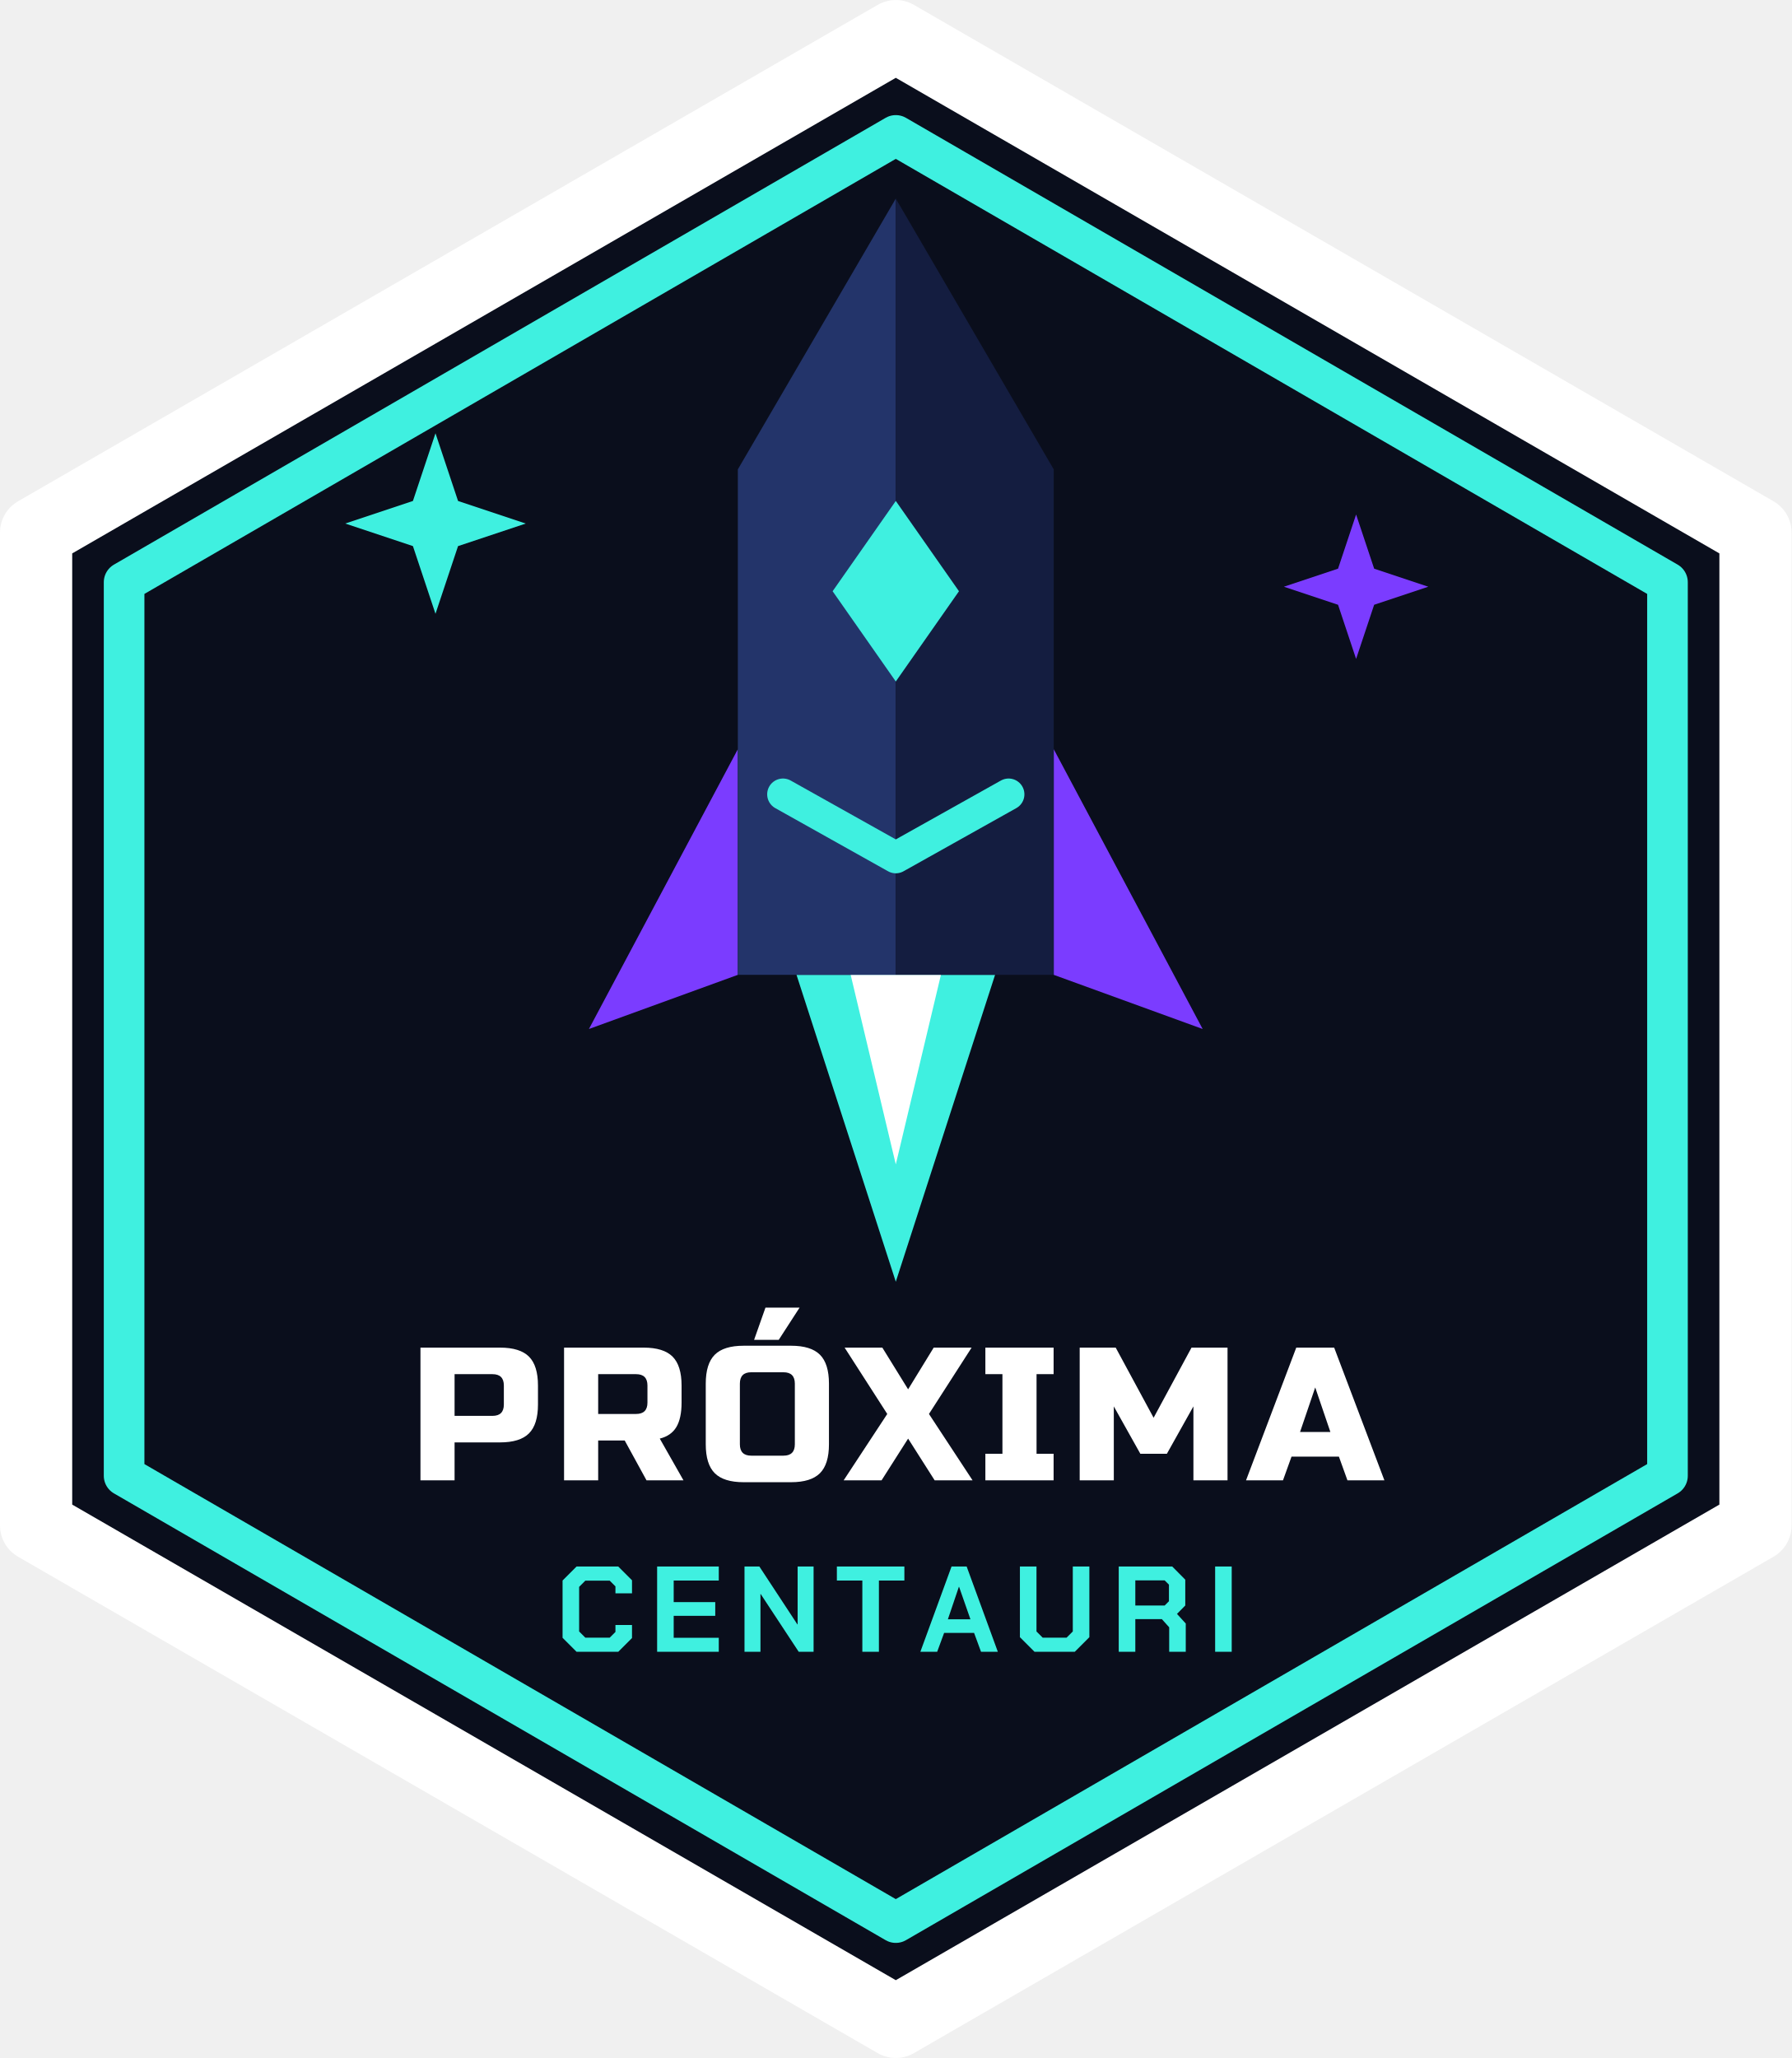
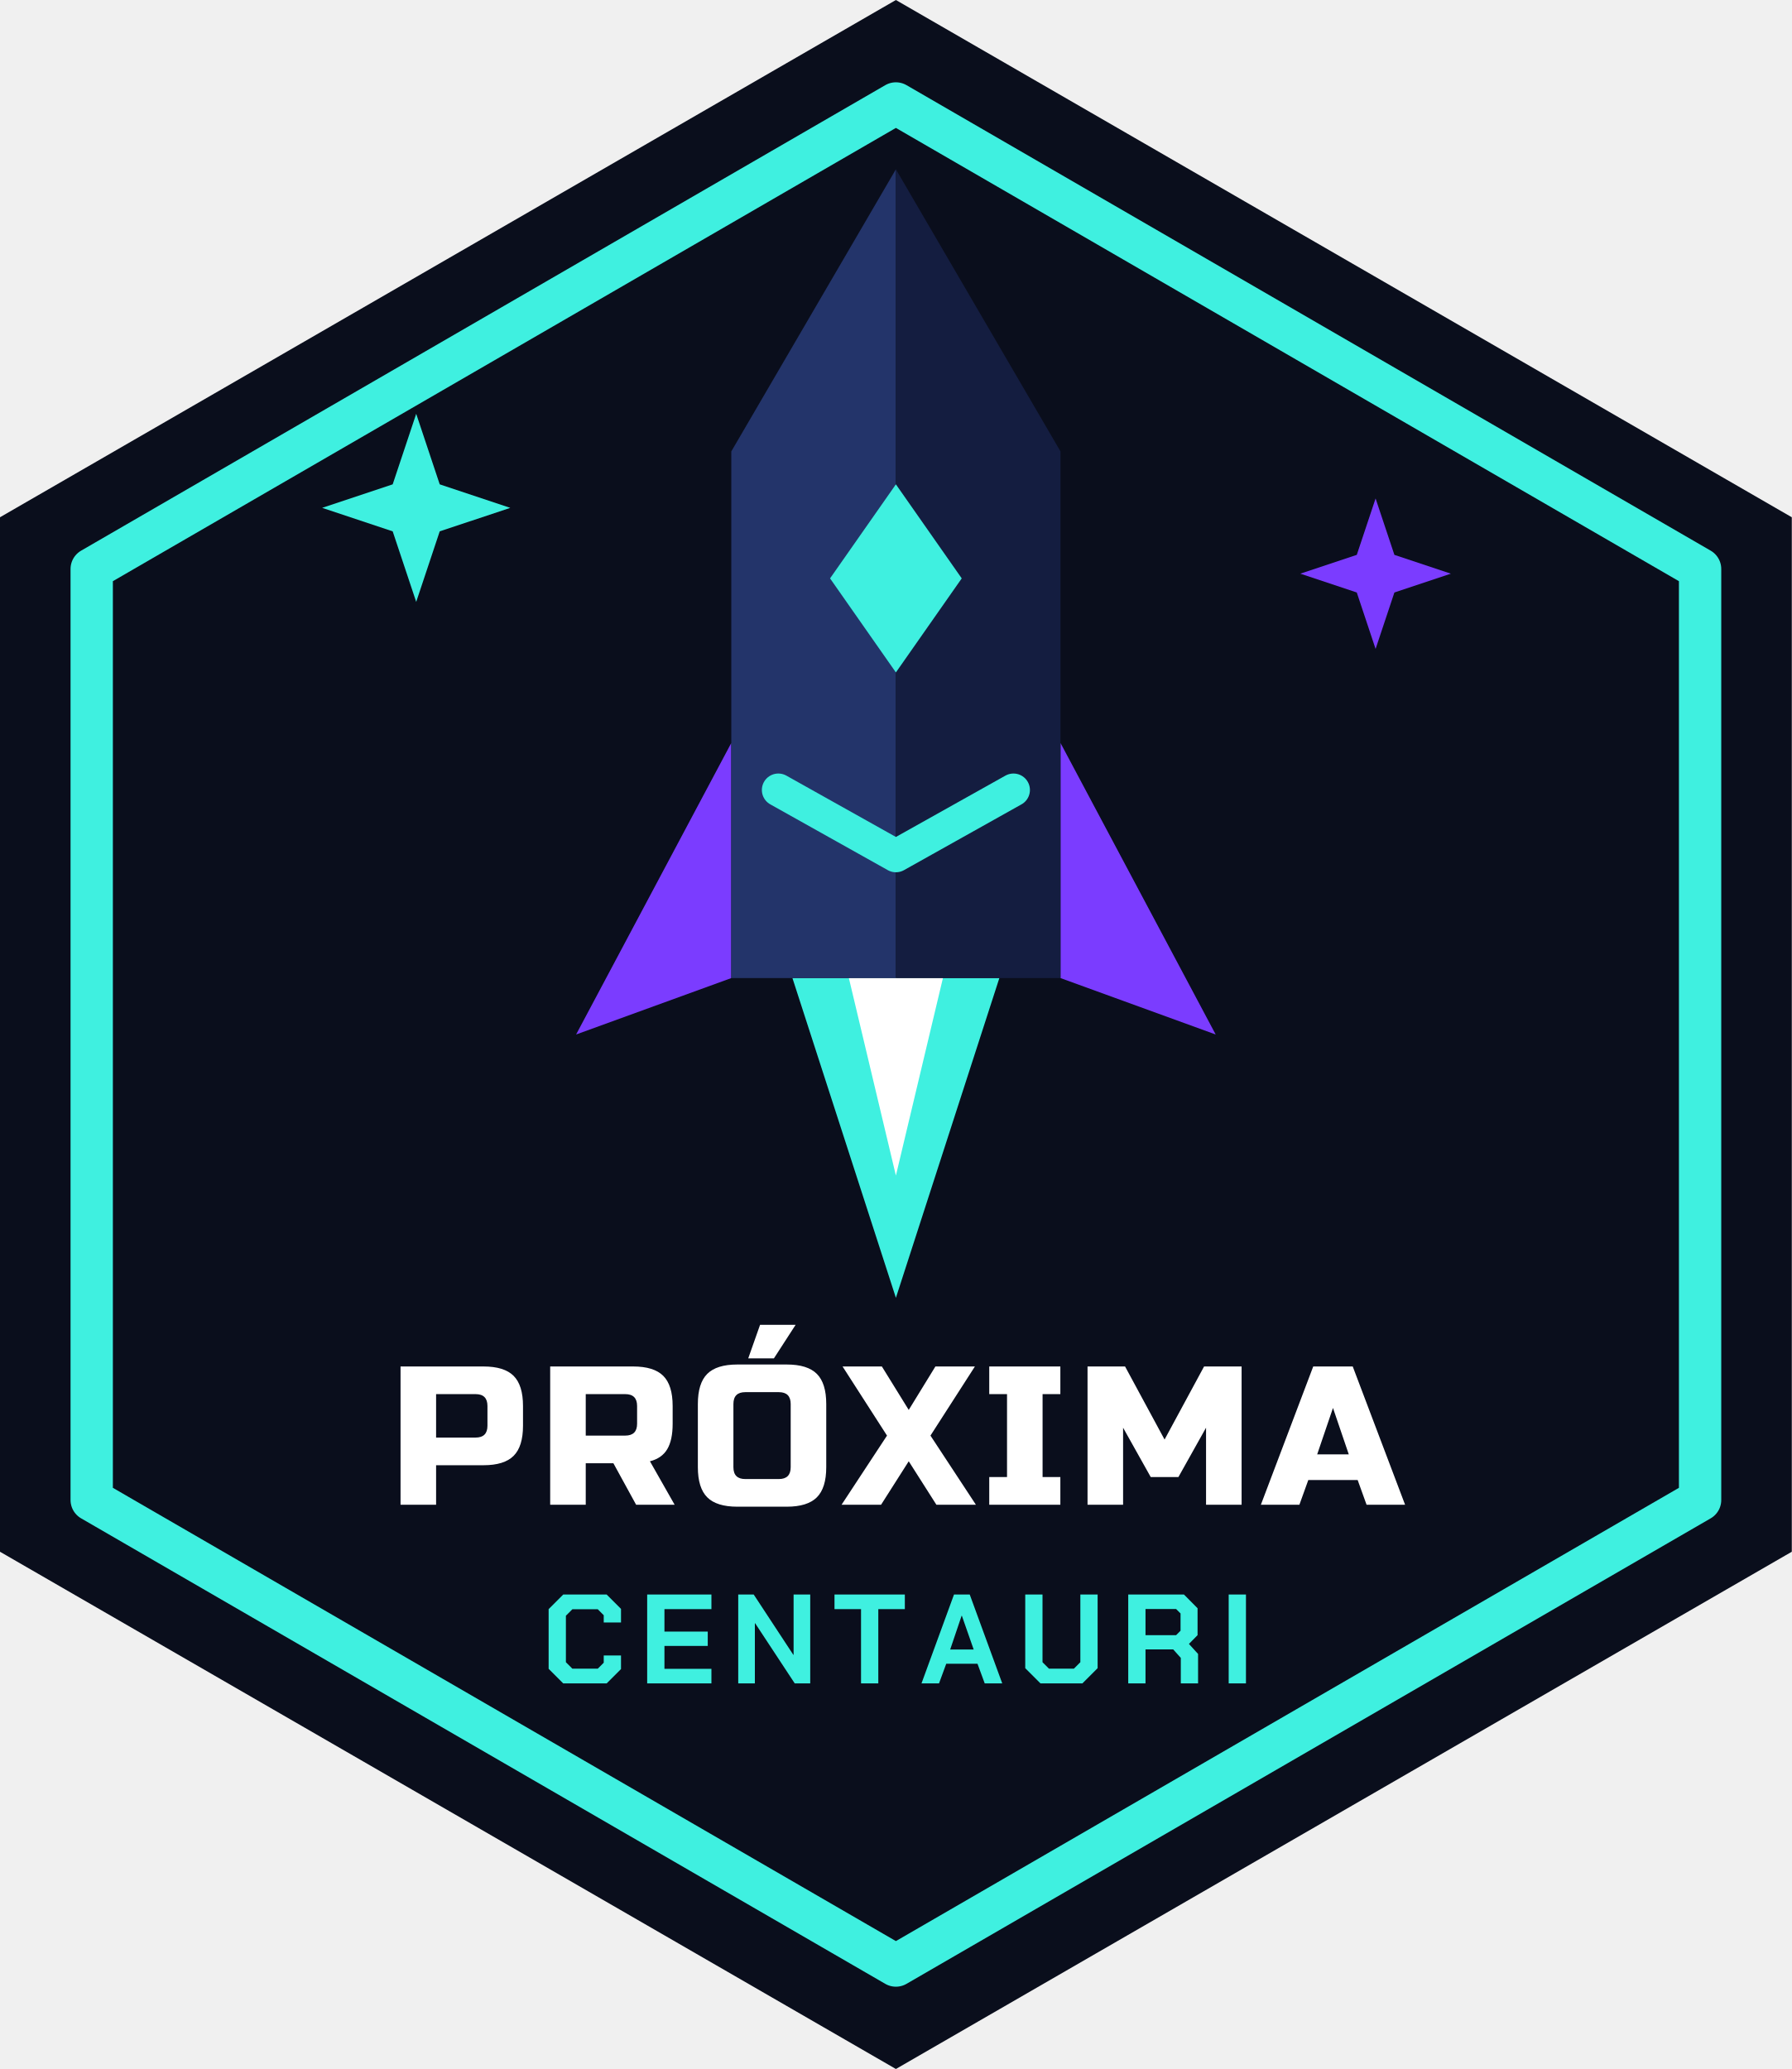
- <svg xmlns="http://www.w3.org/2000/svg" width="87.06mm" height="100mm" viewBox="51.5 22 397 456" role="img" aria-label="Logo Próxima Centauri, versión para bordado">
-   <polygon points="250,30 440.5,140 440.5,360 250,470 59.5,360 59.5,140" fill="#0A0E1C" stroke="#FFFFFF" stroke-width="16" stroke-linejoin="round" />
+ <svg xmlns="http://www.w3.org/2000/svg" width="86.59mm" height="100mm" viewBox="59.5 30 381 440" role="img" aria-label="Logo Próxima Centauri, sin margen blanco">
+   <polygon points="250,30 440.5,140 440.5,360 250,470 59.5,360 59.5,140" fill="#0A0E1C" />
  <polygon points="250,52 421,151 421,349 250,448 79,349 79,151" fill="none" stroke="#3FF0E0" stroke-width="9" stroke-linejoin="round" />
  <g transform="translate(0 -12)">
    <path d="M148 130 L153 145 L168 150 L153 155 L148 170 L143 155 L128 150 L143 145 Z" fill="#3FF0E0" />
    <path d="M352 148 L356 160 L368 164 L356 168 L352 180 L348 168 L336 164 L348 160 Z" fill="#7B3CFF" />
    <polygon points="228,250 272,250 250,318" fill="#3FF0E0" />
    <polygon points="240,250 260,250 250,292" fill="#FFFFFF" />
    <polygon points="215,200 182,262 215,250" fill="#7B3CFF" />
    <polygon points="285,200 318,262 285,250" fill="#7B3CFF" />
    <polygon points="250,78 215,138 215,250 250,250" fill="#23346A" />
    <polygon points="250,78 285,138 285,250 250,250" fill="#141D40" />
    <polygon points="250,145 264,165 250,185 236,165" fill="#3FF0E0" />
    <polyline points="225,210 250,224 275,210" fill="none" stroke="#3FF0E0" stroke-width="7" stroke-linejoin="round" stroke-linecap="round" />
  </g>
  <path fill="#FFFFFF" d="M144.67 320.6H162.31Q166.72 320.6 168.715 322.595Q170.71 324.59 170.71 329.0V333.2Q170.71 337.61 168.715 339.605Q166.72 341.6 162.31 341.6H152.23V350.0H144.67ZM163.15 329.0Q163.15 326.48 160.63 326.48H152.23V335.72H160.63Q163.15 335.72 163.15 333.2Z M176.49 320.6H194.13Q198.54 320.6 200.535 322.595Q202.53 324.59 202.53 329.0V332.78Q202.53 336.266 201.375 338.198Q200.22 340.13 197.7 340.76L202.95 350.0H194.76L189.93 341.18H184.05V350.0H176.49ZM194.97 329.0Q194.97 326.48 192.45 326.48H184.05V335.3H192.45Q194.97 335.3 194.97 332.78Z M207.89 350.0ZM227.63 328.58Q227.63 326.06 225.11 326.06H217.97Q215.45 326.06 215.45 328.58V342.02Q215.45 344.54 217.97 344.54H225.11Q227.63 344.54 227.63 342.02ZM235.19 342.02Q235.19 346.43 233.195 348.425Q231.2 350.42 226.79 350.42H216.29Q211.88 350.42 209.885 348.425Q207.89 346.43 207.89 342.02V328.58Q207.89 324.17 209.885 322.175Q211.88 320.18 216.29 320.18H226.79Q231.2 320.18 233.195 322.175Q235.19 324.17 235.19 328.58ZM218.6 318.878 221.12 311.738H228.68L224.06 318.878Z M258.4 320.6H266.8L257.35 335.3L267.01 350.0H258.61L252.73 340.76L246.85 350.0H238.45L248.11 335.3L238.66 320.6H247.018L252.73 329.84Z M284.97 350.0H269.85V344.12H273.63V326.48H269.85V320.6H284.97V326.48H281.19V344.12H284.97Z M315.95 333.62 310.07 344.12H304.19L298.31 333.62V350.0H290.75V320.6H298.73L307.13 336.14L315.53 320.6H323.51V350.0H315.95Z M335.8 350.0H327.61L338.74 320.6H347.14L358.27 350.0H350.08L348.19 344.75H337.69ZM339.58 339.29H346.3L342.94 329.42Z" />
  <path fill="#3FF0E0" d="M176.159 384.895V372.205L179.263 369.1H188.498L191.548 372.151V375.04H187.876V373.501L186.607 372.232H181.207L179.831 373.609V383.491L181.207 384.868H186.607L187.876 383.599V382.06H191.548V384.949L188.498 388.0H179.263Z M197.113 369.1H210.775V372.205H200.785V376.984H209.993V380.035H200.785V384.895H210.775V388.0H197.113Z M216.475 369.1H219.769L228.193 381.925H228.247V369.1H231.784V388.0H228.49L220.066 375.202H220.012V388.0H216.475Z M242.587 372.205H236.944V369.1H251.902V372.205H246.259V388.0H242.587Z M262.354 369.1H265.702L272.614 388.0H268.888L267.349 383.815H260.707L259.168 388.0H255.442ZM266.539 380.791 264.028 373.609H263.974L261.544 380.791Z M277.504 384.76V369.1H281.176V383.491L282.553 384.868H287.845L289.222 383.491V369.1H292.894V384.76L289.654 388.0H280.744Z M314.254 381.736V388.0H310.582V382.573L308.962 380.764H303.076V388.0H299.404V369.1H311.257L314.146 372.016V377.74L312.31 379.603ZM303.076 377.74H309.583L310.528 376.795V373.123L309.583 372.178H303.076Z M320.764 369.1H324.436V388.0H320.764Z" />
</svg>
